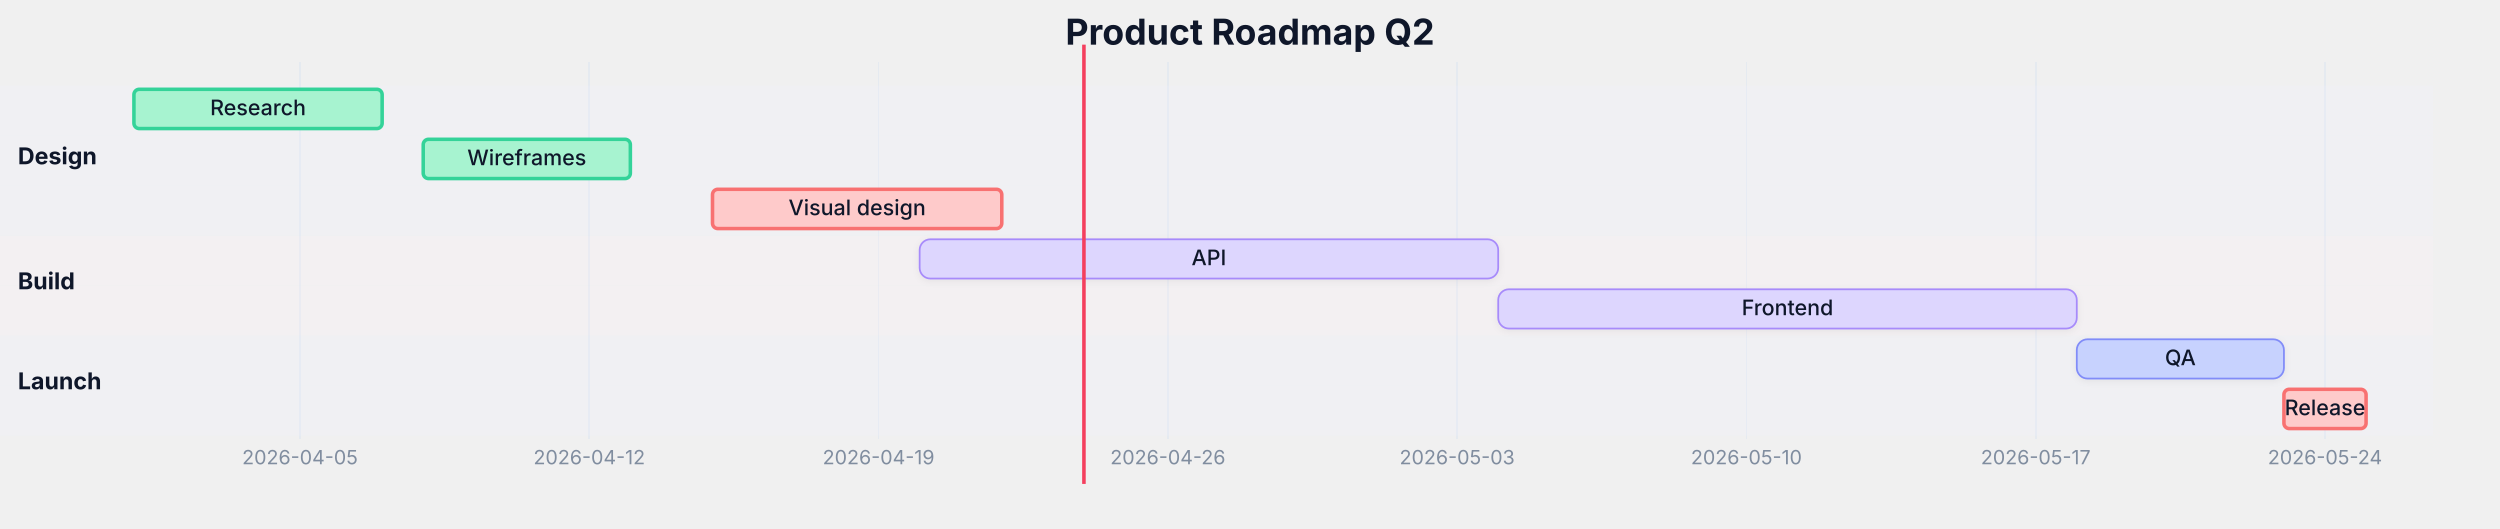
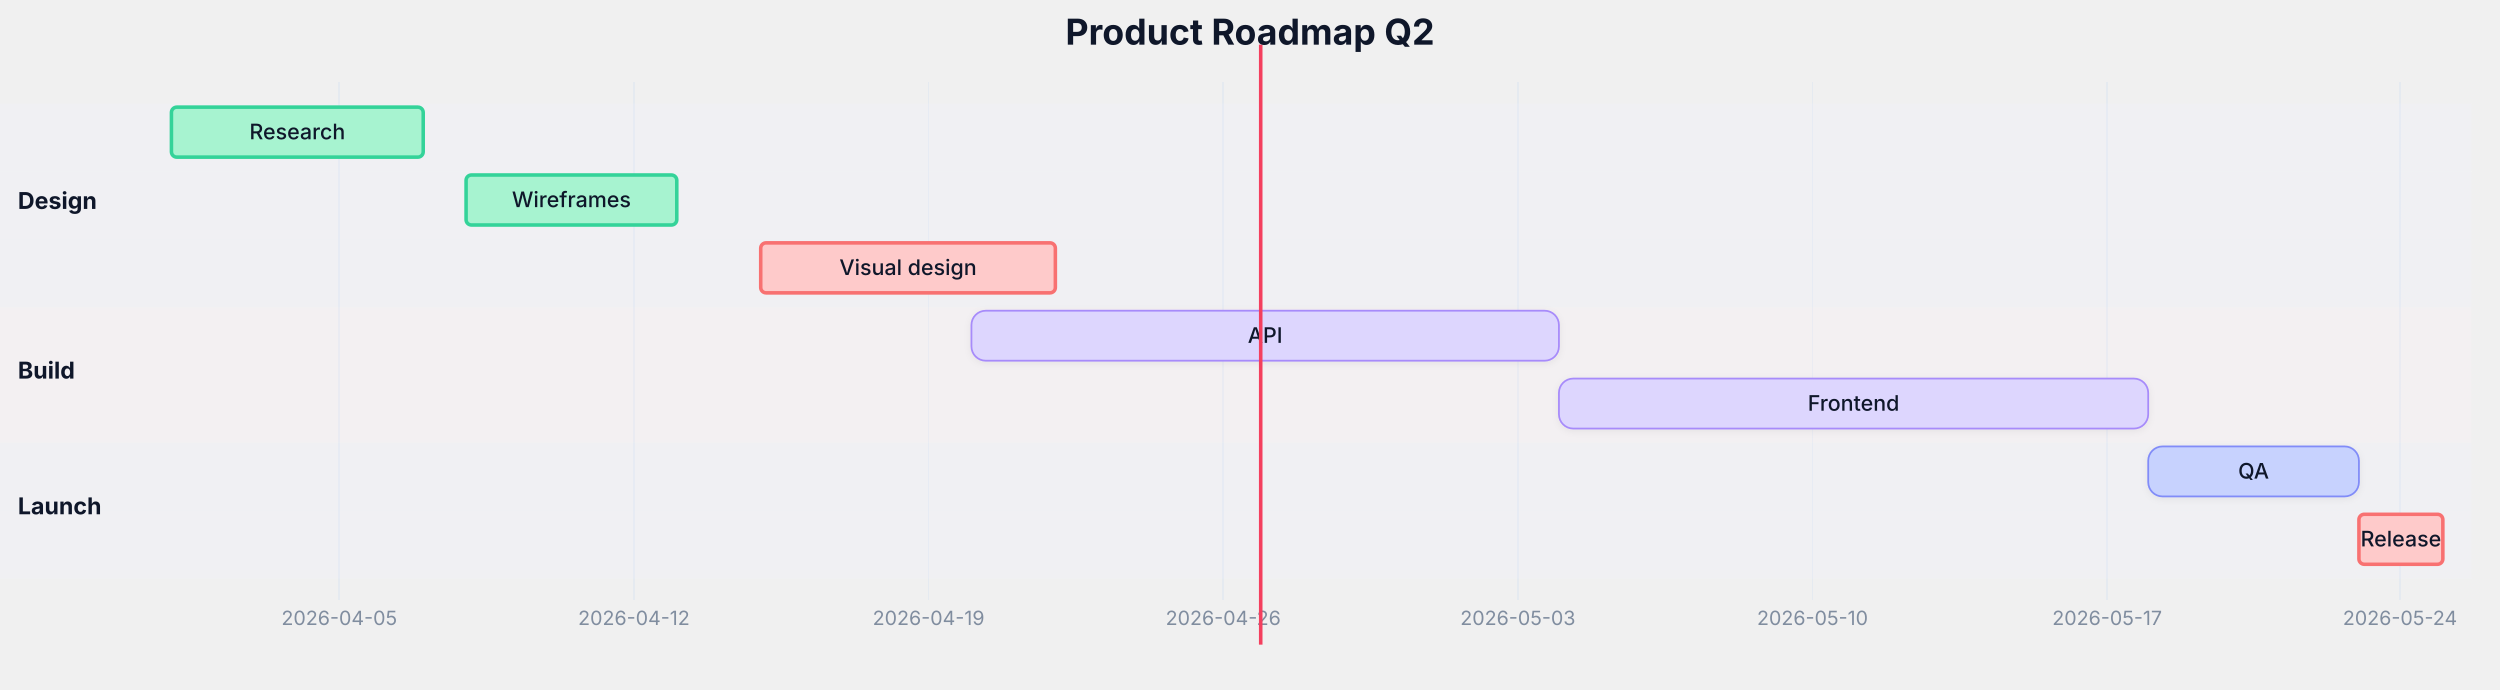
- <svg xmlns="http://www.w3.org/2000/svg" id="graph-pretty" width="1400" viewBox="0 0 1400 296" style="max-width: none;" role="graphics-document document" aria-roledescription="gantt" height="296">
+ <svg xmlns="http://www.w3.org/2000/svg" id="graph-pretty" width="1400" viewBox="0 0 1400 386" style="max-width: none;" role="graphics-document document" aria-roledescription="gantt" height="386">
  <style>#graph-pretty{font-family:"Inter",system-ui,-apple-system,"Segoe UI",Roboto,"Helvetica Neue",Arial,sans-serif;font-size:14px;fill:#1E293B;}@keyframes edge-animation-frame{from{stroke-dashoffset:0;}}@keyframes dash{to{stroke-dashoffset:0;}}#graph-pretty .edge-animation-slow{stroke-dasharray:9,5!important;stroke-dashoffset:900;animation:dash 50s linear infinite;stroke-linecap:round;}#graph-pretty .edge-animation-fast{stroke-dasharray:9,5!important;stroke-dashoffset:900;animation:dash 20s linear infinite;stroke-linecap:round;}#graph-pretty .error-icon{fill:#F0FDFA;}#graph-pretty .error-text{fill:#0f0205;stroke:#0f0205;}#graph-pretty .edge-thickness-normal{stroke-width:1px;}#graph-pretty .edge-thickness-thick{stroke-width:3.5px;}#graph-pretty .edge-pattern-solid{stroke-dasharray:0;}#graph-pretty .edge-thickness-invisible{stroke-width:0;fill:none;}#graph-pretty .edge-pattern-dashed{stroke-dasharray:3;}#graph-pretty .edge-pattern-dotted{stroke-dasharray:2;}#graph-pretty .marker{fill:#94A3B8;stroke:#94A3B8;}#graph-pretty .marker.cross{stroke:#94A3B8;}#graph-pretty svg{font-family:"Inter",system-ui,-apple-system,"Segoe UI",Roboto,"Helvetica Neue",Arial,sans-serif;font-size:14px;}#graph-pretty p{margin:0;}#graph-pretty .mermaid-main-font{font-family:"Inter",system-ui,-apple-system,"Segoe UI",Roboto,"Helvetica Neue",Arial,sans-serif;}#graph-pretty .exclude-range{fill:#F8FAFC;}#graph-pretty .section{stroke:none;opacity:0.2;}#graph-pretty .section0{fill:#FFFFFF;}#graph-pretty .section2{fill:#F1F5F9;}#graph-pretty .section1,#graph-pretty .section3{fill:#F8FAFC;opacity:0.2;}#graph-pretty .sectionTitle0{fill:#0F172A;}#graph-pretty .sectionTitle1{fill:#0F172A;}#graph-pretty .sectionTitle2{fill:#0F172A;}#graph-pretty .sectionTitle3{fill:#0F172A;}#graph-pretty .sectionTitle{text-anchor:start;font-family:"Inter",system-ui,-apple-system,"Segoe UI",Roboto,"Helvetica Neue",Arial,sans-serif;}#graph-pretty .grid .tick{stroke:#E2E8F0;opacity:0.8;shape-rendering:crispEdges;}#graph-pretty .grid .tick text{font-family:"Inter",system-ui,-apple-system,"Segoe UI",Roboto,"Helvetica Neue",Arial,sans-serif;fill:#1E293B;}#graph-pretty .grid path{stroke-width:0;}#graph-pretty .today{fill:none;stroke:#F43F5E;stroke-width:2px;}#graph-pretty .task{stroke-width:2;}#graph-pretty .taskText{text-anchor:middle;font-family:"Inter",system-ui,-apple-system,"Segoe UI",Roboto,"Helvetica Neue",Arial,sans-serif;}#graph-pretty .taskTextOutsideRight{fill:#0F172A;text-anchor:start;font-family:"Inter",system-ui,-apple-system,"Segoe UI",Roboto,"Helvetica Neue",Arial,sans-serif;}#graph-pretty .taskTextOutsideLeft{fill:#0F172A;text-anchor:end;}#graph-pretty .task.clickable{cursor:pointer;}#graph-pretty .taskText.clickable{cursor:pointer;fill:#4F46E5!important;font-weight:bold;}#graph-pretty .taskTextOutsideLeft.clickable{cursor:pointer;fill:#4F46E5!important;font-weight:bold;}#graph-pretty .taskTextOutsideRight.clickable{cursor:pointer;fill:#4F46E5!important;font-weight:bold;}#graph-pretty .taskText0,#graph-pretty .taskText1,#graph-pretty .taskText2,#graph-pretty .taskText3{fill:#0F172A;}#graph-pretty .task0,#graph-pretty .task1,#graph-pretty .task2,#graph-pretty .task3{fill:#C7D2FE;stroke:#818CF8;}#graph-pretty .taskTextOutside0,#graph-pretty .taskTextOutside2{fill:#334155;}#graph-pretty .taskTextOutside1,#graph-pretty .taskTextOutside3{fill:#334155;}#graph-pretty .active0,#graph-pretty .active1,#graph-pretty .active2,#graph-pretty .active3{fill:#A5B4FC;stroke:#6366F1;}#graph-pretty .activeText0,#graph-pretty .activeText1,#graph-pretty .activeText2,#graph-pretty .activeText3{fill:#0F172A!important;}#graph-pretty .done0,#graph-pretty .done1,#graph-pretty .done2,#graph-pretty .done3{stroke:#34D399;fill:#A7F3D0;stroke-width:2;}#graph-pretty .doneText0,#graph-pretty .doneText1,#graph-pretty .doneText2,#graph-pretty .doneText3{fill:#0F172A!important;}#graph-pretty .doneText0.taskTextOutsideLeft,#graph-pretty .doneText0.taskTextOutsideRight,#graph-pretty .doneText1.taskTextOutsideLeft,#graph-pretty .doneText1.taskTextOutsideRight,#graph-pretty .doneText2.taskTextOutsideLeft,#graph-pretty .doneText2.taskTextOutsideRight,#graph-pretty .doneText3.taskTextOutsideLeft,#graph-pretty .doneText3.taskTextOutsideRight{fill:#334155!important;}#graph-pretty .crit0,#graph-pretty .crit1,#graph-pretty .crit2,#graph-pretty .crit3{stroke:#F87171;fill:#FECACA;stroke-width:2;}#graph-pretty .activeCrit0,#graph-pretty .activeCrit1,#graph-pretty .activeCrit2,#graph-pretty .activeCrit3{stroke:#F87171;fill:#A5B4FC;stroke-width:2;}#graph-pretty .doneCrit0,#graph-pretty .doneCrit1,#graph-pretty .doneCrit2,#graph-pretty .doneCrit3{stroke:#F87171;fill:#A7F3D0;stroke-width:2;cursor:pointer;shape-rendering:crispEdges;}#graph-pretty .milestone{transform:rotate(45deg) scale(0.8,0.8);}#graph-pretty .milestoneText{font-style:italic;}#graph-pretty .doneCritText0,#graph-pretty .doneCritText1,#graph-pretty .doneCritText2,#graph-pretty .doneCritText3{fill:#0F172A!important;}#graph-pretty .doneCritText0.taskTextOutsideLeft,#graph-pretty .doneCritText0.taskTextOutsideRight,#graph-pretty .doneCritText1.taskTextOutsideLeft,#graph-pretty .doneCritText1.taskTextOutsideRight,#graph-pretty .doneCritText2.taskTextOutsideLeft,#graph-pretty .doneCritText2.taskTextOutsideRight,#graph-pretty .doneCritText3.taskTextOutsideLeft,#graph-pretty .doneCritText3.taskTextOutsideRight{fill:#334155!important;}#graph-pretty .vert{stroke:navy;}#graph-pretty .vertText{font-size:15px;text-anchor:middle;fill:navy!important;}#graph-pretty .activeCritText0,#graph-pretty .activeCritText1,#graph-pretty .activeCritText2,#graph-pretty .activeCritText3{fill:#0F172A!important;}#graph-pretty .titleText{text-anchor:middle;font-size:18px;fill:#0F172A;font-family:"Inter",system-ui,-apple-system,"Segoe UI",Roboto,"Helvetica Neue",Arial,sans-serif;}#graph-pretty .node .neo-node{stroke:#A5B4FC;}#graph-pretty [data-look="neo"].node rect,#graph-pretty [data-look="neo"].cluster rect,#graph-pretty [data-look="neo"].node polygon{stroke:url(#graph-pretty-gradient);filter:drop-shadow( 1px 2px 2px rgba(185,185,185,1));}#graph-pretty [data-look="neo"].node path{stroke:url(#graph-pretty-gradient);stroke-width:1px;}#graph-pretty [data-look="neo"].node .outer-path{filter:drop-shadow( 1px 2px 2px rgba(185,185,185,1));}#graph-pretty [data-look="neo"].node .neo-line path{stroke:#A5B4FC;filter:none;}#graph-pretty [data-look="neo"].node circle{stroke:url(#graph-pretty-gradient);filter:drop-shadow( 1px 2px 2px rgba(185,185,185,1));}#graph-pretty [data-look="neo"].node circle .state-start{fill:#000000;}#graph-pretty [data-look="neo"].icon-shape .icon{fill:url(#graph-pretty-gradient);filter:drop-shadow( 1px 2px 2px rgba(185,185,185,1));}#graph-pretty [data-look="neo"].icon-shape .icon-neo path{stroke:url(#graph-pretty-gradient);filter:drop-shadow( 1px 2px 2px rgba(185,185,185,1));}#graph-pretty :root{--mermaid-font-family:"Inter",system-ui,-apple-system,"Segoe UI",Roboto,"Helvetica Neue",Arial,sans-serif;}</style>
  <g />
-   <g class="grid" transform="translate(75, 246)" fill="none" font-size="10" font-family="sans-serif" text-anchor="middle">
-     <path class="domain" stroke="currentColor" d="M0,-211V0H1250V-211" />
-     <g class="tick" opacity="1" transform="translate(93,0)">
-       <line stroke="currentColor" y2="-211" />
+   <g class="grid" transform="translate(96, 336)" fill="none" font-size="10" font-family="sans-serif" text-anchor="middle">
+     <path class="domain" stroke="currentColor" d="M0,-290V0H1272V-290" />
+     <g class="tick" opacity="1" transform="translate(94,0)">
+       <line stroke="currentColor" y2="-290" />
      <text fill="#000" y="3" dy="1em" stroke="none" font-size="10" style="text-anchor: middle;">2026-04-05</text>
    </g>
-     <g class="tick" opacity="1" transform="translate(255,0)">
-       <line stroke="currentColor" y2="-211" />
+     <g class="tick" opacity="1" transform="translate(259,0)">
+       <line stroke="currentColor" y2="-290" />
      <text fill="#000" y="3" dy="1em" stroke="none" font-size="10" style="text-anchor: middle;">2026-04-12</text>
    </g>
-     <g class="tick" opacity="1" transform="translate(417,0)">
-       <line stroke="currentColor" y2="-211" />
+     <g class="tick" opacity="1" transform="translate(424,0)">
+       <line stroke="currentColor" y2="-290" />
      <text fill="#000" y="3" dy="1em" stroke="none" font-size="10" style="text-anchor: middle;">2026-04-19</text>
    </g>
-     <g class="tick" opacity="1" transform="translate(579,0)">
-       <line stroke="currentColor" y2="-211" />
+     <g class="tick" opacity="1" transform="translate(589,0)">
+       <line stroke="currentColor" y2="-290" />
      <text fill="#000" y="3" dy="1em" stroke="none" font-size="10" style="text-anchor: middle;">2026-04-26</text>
    </g>
-     <g class="tick" opacity="1" transform="translate(741,0)">
-       <line stroke="currentColor" y2="-211" />
+     <g class="tick" opacity="1" transform="translate(754,0)">
+       <line stroke="currentColor" y2="-290" />
      <text fill="#000" y="3" dy="1em" stroke="none" font-size="10" style="text-anchor: middle;">2026-05-03</text>
    </g>
-     <g class="tick" opacity="1" transform="translate(903,0)">
-       <line stroke="currentColor" y2="-211" />
+     <g class="tick" opacity="1" transform="translate(919,0)">
+       <line stroke="currentColor" y2="-290" />
      <text fill="#000" y="3" dy="1em" stroke="none" font-size="10" style="text-anchor: middle;">2026-05-10</text>
    </g>
-     <g class="tick" opacity="1" transform="translate(1065,0)">
-       <line stroke="currentColor" y2="-211" />
+     <g class="tick" opacity="1" transform="translate(1084,0)">
+       <line stroke="currentColor" y2="-290" />
      <text fill="#000" y="3" dy="1em" stroke="none" font-size="10" style="text-anchor: middle;">2026-05-17</text>
    </g>
-     <g class="tick" opacity="1" transform="translate(1227,0)">
-       <line stroke="currentColor" y2="-211" />
+     <g class="tick" opacity="1" transform="translate(1248,0)">
+       <line stroke="currentColor" y2="-290" />
      <text fill="#000" y="3" dy="1em" stroke="none" font-size="10" style="text-anchor: middle;">2026-05-24</text>
    </g>
  </g>
  <g>
-     <rect x="0" y="48" width="1362.5" height="28" class="section section0" />
-     <rect x="0" y="76" width="1362.5" height="28" class="section section0" />
-     <rect x="0" y="104" width="1362.5" height="28" class="section section0" />
-     <rect x="0" y="132" width="1362.5" height="28" class="section section1" />
-     <rect x="0" y="160" width="1362.5" height="28" class="section section1" />
-     <rect x="0" y="188" width="1362.5" height="28" class="section section2" />
-     <rect x="0" y="216" width="1362.5" height="28" class="section section2" />
+     <rect x="0" y="58" width="1384" height="38" class="section section0" />
+     <rect x="0" y="96" width="1384" height="38" class="section section0" />
+     <rect x="0" y="134" width="1384" height="38" class="section section0" />
+     <rect x="0" y="172" width="1384" height="38" class="section section1" />
+     <rect x="0" y="210" width="1384" height="38" class="section section1" />
+     <rect x="0" y="248" width="1384" height="38" class="section section2" />
+     <rect x="0" y="286" width="1384" height="38" class="section section2" />
  </g>
  <g>
-     <rect id="graph-pretty-des1" rx="3" ry="3" x="75" y="50" width="139" height="22" transform-origin="144.5px 61px" class="task done0" />
-     <rect id="graph-pretty-des2" rx="3" ry="3" x="237" y="78" width="116" height="22" transform-origin="295px 89px" class="task done0" />
-     <rect id="graph-pretty-des3" rx="3" ry="3" x="399" y="106" width="162" height="22" transform-origin="480px 117px" class="task active0" />
-     <rect id="graph-pretty-b1" rx="3" ry="3" x="515" y="134" width="324" height="22" transform-origin="677px 145px" class="task task1" />
-     <rect id="graph-pretty-b2" rx="3" ry="3" x="839" y="162" width="324" height="22" transform-origin="1001px 173px" class="task task1" />
-     <rect id="graph-pretty-l1" rx="3" ry="3" x="1163" y="190" width="116" height="22" transform-origin="1221px 201px" class="task task2" />
-     <rect id="graph-pretty-l2" rx="3" ry="3" x="1279" y="218" width="46" height="22" transform-origin="1302px 229px" class="task crit2" />
-     <text id="graph-pretty-des1-text" font-size="11" x="144.5" y="64.5" class="taskText taskText0  doneText0 width-48.59375">Research           </text>
-     <text id="graph-pretty-des2-text" font-size="11" x="295" y="92.5" class="taskText taskText0  doneText0 width-60.125">Wireframes         </text>
-     <text id="graph-pretty-des3-text" font-size="11" x="480" y="120.5" class="taskText taskText0 activeText0 width-69.375">Visual design      </text>
-     <text id="graph-pretty-b1-text" font-size="11" x="677" y="148.5" class="taskText taskText1  width-17.578125">API                </text>
-     <text id="graph-pretty-b2-text" font-size="11" x="1001" y="176.5" class="taskText taskText1  width-46.375">Frontend           </text>
-     <text id="graph-pretty-l1-text" font-size="11" x="1221" y="204.5" class="taskText taskText2  width-15.625">QA                 </text>
-     <text id="graph-pretty-l2-text" font-size="11" x="1302" y="232.5" class="taskText taskText2  critText2 width-40.921875">Release            </text>
+     <rect id="graph-pretty-des1" rx="3" ry="3" x="96" y="60" width="141" height="28" transform-origin="166.5px 74px" class="task done0" />
+     <rect id="graph-pretty-des2" rx="3" ry="3" x="261" y="98" width="118" height="28" transform-origin="320px 112px" class="task done0" />
+     <rect id="graph-pretty-des3" rx="3" ry="3" x="426" y="136" width="165" height="28" transform-origin="508.5px 150px" class="task active0" />
+     <rect id="graph-pretty-b1" rx="3" ry="3" x="544" y="174" width="329" height="28" transform-origin="708.5px 188px" class="task task1" />
+     <rect id="graph-pretty-b2" rx="3" ry="3" x="873" y="212" width="330" height="28" transform-origin="1038px 226px" class="task task1" />
+     <rect id="graph-pretty-l1" rx="3" ry="3" x="1203" y="250" width="118" height="28" transform-origin="1262px 264px" class="task task2" />
+     <rect id="graph-pretty-l2" rx="3" ry="3" x="1321" y="288" width="47" height="28" transform-origin="1344.5px 302px" class="task crit2" />
+     <text id="graph-pretty-des1-text" font-size="12" x="166.5" y="78" class="taskText taskText0  doneText0 width-53">Research           </text>
+     <text id="graph-pretty-des2-text" font-size="12" x="320" y="116" class="taskText taskText0  doneText0 width-65.5859375">Wireframes         </text>
+     <text id="graph-pretty-des3-text" font-size="12" x="508.5" y="154" class="taskText taskText0 activeText0 width-75.671875">Visual design      </text>
+     <text id="graph-pretty-b1-text" font-size="12" x="708.5" y="192" class="taskText taskText1  width-19.171875">API                </text>
+     <text id="graph-pretty-b2-text" font-size="12" x="1038" y="230" class="taskText taskText1  width-50.578125">Frontend           </text>
+     <text id="graph-pretty-l1-text" font-size="12" x="1262" y="268" class="taskText taskText2  width-17.046875">QA                 </text>
+     <text id="graph-pretty-l2-text" font-size="12" x="1344.5" y="306" class="taskText taskText2  critText2 width-44.6328125">Release            </text>
  </g>
  <g>
-     <text dy="0em" x="10" y="92" font-size="11" class="sectionTitle sectionTitle0">
+     <text dy="0em" x="10" y="117" font-size="13" class="sectionTitle sectionTitle0">
      <tspan alignment-baseline="central" x="10">Design</tspan>
    </text>
-     <text dy="0em" x="10" y="162" font-size="11" class="sectionTitle sectionTitle1">
+     <text dy="0em" x="10" y="212" font-size="13" class="sectionTitle sectionTitle1">
      <tspan alignment-baseline="central" x="10">Build</tspan>
    </text>
-     <text dy="0em" x="10" y="218" font-size="11" class="sectionTitle sectionTitle2">
+     <text dy="0em" x="10" y="288" font-size="13" class="sectionTitle sectionTitle2">
      <tspan alignment-baseline="central" x="10">Launch</tspan>
    </text>
  </g>
  <g class="today">
-     <line x1="607" x2="607" y1="25" y2="271" class="today" />
+     <line x1="706" x2="706" y1="25" y2="361" class="today" />
  </g>
  <text x="700" y="25" class="titleText">Product Roadmap Q2</text>
  <style>
  .mp-root svg { overflow: visible; }

  /* ノード: 柔らかい影 + 繊細な枠線 */
  .node rect,
  .node polygon,
  .node circle,
  .node ellipse,
  .node path {
    filter:
      drop-shadow(0 1px 2px rgba(15, 23, 42, 0.05))
      drop-shadow(0 6px 14px rgba(15, 23, 42, 0.06));
    stroke-width: 1.2px !important;
  }

  /* 四角ノードは角丸 */
-   .node rect { rx: 10; ry: 10; }
+   .node rect { rx: 12; ry: 12; }

  /* ===== flowchart: 形状ごとに色分け ===== */
  /* 長方形 → インディゴ */
  .flowchart g.node.default rect.basic.label-container {
    fill: #EEF2FF !important;
    stroke: #A5B4FC !important;
    stroke-width: 1.5px !important;
  }
  /* ひし形（判断） → 琥珀 */
  .flowchart g.node.default polygon.label-container {
    fill: #FEF3C7 !important;
    stroke: #FBBF24 !important;
    stroke-width: 1.5px !important;
  }
  /* 円柱/丸角（DB, パスで描画） → エメラルド */
  .flowchart g.node.default g.basic.label-container.outer-path path:nth-of-type(1),
  .flowchart g.node.default .basic.label-container.outer-path path:nth-of-type(1) {
    fill: #ECFDF5 !important;
  }
  .flowchart g.node.default g.basic.label-container.outer-path path:nth-of-type(2),
  .flowchart g.node.default .basic.label-container.outer-path path:nth-of-type(2) {
    stroke: #6EE7B7 !important;
    stroke-width: 1.5px !important;
  }
  /* サブグラフ（クラスタ） → ラベンダーがかった背景 */
  .flowchart g.cluster rect {
    fill: #F5F3FF !important;
    stroke: #C4B5FD !important;
    stroke-dasharray: 4 4 !important;
  }

  /* エッジ: 細めで上品に */
  .edgePath path.path,
  .flowchart-link {
    stroke-width: 1.5px !important;
    stroke-linecap: round !important;
    stroke-linejoin: round !important;
  }

  /* 矢印ヘッド */
  .arrowheadPath,
  marker path {
    stroke-width: 0 !important;
  }

  /* エッジラベル: 白ピル風 */
  .edgeLabel,
  .edgeLabel div,
  .edgeLabel span {
    background-color: rgba(255, 255, 255, 0.96) !important;
    color: #334155 !important;
    font-size: 12px !important;
  }
  .edgeLabel {
-     padding: 2px 8px !important;
+     padding: 4px 10px !important;
    border-radius: 999px !important;
    box-shadow: 0 1px 2px rgba(15, 23, 42, 0.06);
+     line-height: 1.2 !important;
  }

  /* クラスタ（サブグラフ） */
  .cluster rect {
-     rx: 14 !important;
-     ry: 14 !important;
+     rx: 18 !important;
+     ry: 18 !important;
    filter: drop-shadow(0 1px 2px rgba(15, 23, 42, 0.04));
    stroke-dasharray: 0 !important;
    stroke-width: 1px !important;
  }
  .cluster-label .nodeLabel,
  .cluster text {
    font-weight: 600 !important;
    fill: #0F172A !important;
    color: #0F172A !important;
  }

  /* ラベル類のフォント統一 */
  .nodeLabel,
  .edgeLabel,
  .cluster text,
  .actor,
  text.actor &gt; tspan,
  .messageText,
  .loopText,
  .noteText,
  .labelText,
  .sectionTitle,
  .titleText,
  .taskText,
  .grid text {
    font-family: "Inter", system-ui, sans-serif !important;
  }

  /* シーケンス図: アクターをインディゴのピルに */
  rect.actor,
  .actor {
    fill: #EEF2FF !important;
    stroke: #A5B4FC !important;
    stroke-width: 1.5px !important;
-     rx: 10 !important;
-     ry: 10 !important;
+     rx: 12 !important;
+     ry: 12 !important;
    filter: drop-shadow(0 2px 6px rgba(99, 102, 241, 0.14));
  }
  .actor-line {
    stroke: #C7D2FE !important;
    stroke-width: 1.5px !important;
    stroke-dasharray: 2 4 !important;
  }
  /* アクティベーション（呼び出し中の縦棒）をアクセント色に */
  rect.activation0, rect.activation1, rect.activation2 {
    fill: #E0E7FF !important;
    stroke: #818CF8 !important;
  }
  /* メッセージ矢印を少しだけコントラスト上げる */
  .messageLine0, .messageLine1, line.messageLine0, line.messageLine1, path.messageLine0, path.messageLine1 {
    stroke: #6366F1 !important;
    stroke-width: 1.5px !important;
  }
  /* ループ/オプト/alt ラベルボックス */
  rect.labelBox {
    fill: #EEF2FF !important;
    stroke: #A5B4FC !important;
    rx: 6 !important;
    ry: 6 !important;
  }

  /* ノートに軽い陰影 */
  .note, g.note rect {
    filter: drop-shadow(0 2px 6px rgba(234, 179, 8, 0.12));
-     rx: 8 !important;
-     ry: 8 !important;
+     rx: 10 !important;
+     ry: 10 !important;
+   }
+   .noteText, g.note text {
+     font-size: 13px !important;
+     font-weight: 500 !important;
  }

  /* ===== class diagram (mermaid v11: path 2 枚重ね構造) ===== */
  /* 1 枚目 path = 塗り、2 枚目 path = 手書き風アウトライン */
  .classDiagram g.node.default g.basic.label-container.outer-path path:nth-of-type(1) {
    fill: #E0E7FF !important;
  }
  .classDiagram g.node.default g.basic.label-container.outer-path path:nth-of-type(2) {
    stroke: #818CF8 !important;
    stroke-width: 1.8px !important;
  }
  .classDiagram g.node.default g.basic.label-container {
    filter: drop-shadow(0 2px 4px rgba(15, 23, 42, 0.06)) drop-shadow(0 12px 28px rgba(99, 102, 241, 0.20));
  }
  /* 区切り線もインディゴ系、すこし濃く */
  .classDiagram g.divider path {
    stroke: #A5B4FC !important;
    stroke-width: 1.4px !important;
  }
  /* タイトル（クラス名）をアクセントカラーに（幅計算済みのためサイズは据え置き） */
  .classDiagram g.label-group .nodeLabel p,
  .classDiagram g.label-group .nodeLabel span,
  .classDiagram g.label-group foreignObject div {
    color: #4338CA !important;
  }
  /* members / methods は本文色 */
  .classDiagram g.members-group .nodeLabel p,
  .classDiagram g.methods-group .nodeLabel p,
  .classDiagram g.members-group .nodeLabel span,
  .classDiagram g.methods-group .nodeLabel span {
    color: #1E293B !important;
  }
  /* relation エッジ */
  .classDiagram .relation {
    stroke: #94A3B8 !important;
    stroke-width: 1.3px !important;
    stroke-linecap: round !important;
  }

  /* ===== state diagram ===== */
  g.stateGroup rect,
  .node.statediagram-state rect,
  .node rect.state,
  rect.state,
  g.node.statediagram-state &gt; rect,
  .statediagram-state &gt; rect {
-     rx: 12 !important;
-     ry: 12 !important;
+     rx: 14 !important;
+     ry: 14 !important;
    fill: #EEF2FF !important;
    stroke: #C7D2FE !important;
    stroke-width: 1.2px !important;
    filter: drop-shadow(0 1px 2px rgba(15, 23, 42, 0.05)) drop-shadow(0 6px 14px rgba(99, 102, 241, 0.10));
  }
  g.stateGroup .title text,
  .stateLabel,
  .statediagram-state text,
  g.node.statediagram-state text {
    font-weight: 600 !important;
    fill: #1E293B !important;
    font-size: 14px !important;
  }
  /* 開始ノード: 濃いインディゴ + グロー */
  circle.start,
  .node circle.start,
  g.node.statediagram-state circle.start,
  g.statediagram-cluster circle.start,
  [id$="-start"] circle,
  g.node[id*="start"] &gt; circle {
    fill: #6366F1 !important;
    stroke: #FFFFFF !important;
    stroke-width: 3px !important;
    r: 10 !important;
    filter: drop-shadow(0 2px 6px rgba(99, 102, 241, 0.45));
  }
  /* 終了ノード: 二重丸、濃い外枠 */
  circle.end,
  .node circle.end,
  [id$="-end"] circle,
  g.node[id*="end"] &gt; circle {
    fill: #FFFFFF !important;
    stroke: #475569 !important;
    stroke-width: 2px !important;
  }
  circle.end-inner,
  g.node[id*="end"] circle.end-inner {
    fill: #475569 !important;
  }
  .transition,
  .edgePath .path.transition,
  path.transition {
    stroke: #64748B !important;
    stroke-width: 1.4px !important;
    stroke-linecap: round !important;
    opacity: 0.9 !important;
  }
  /* トランジション矢印とラベル */
  .statediagram .edgeLabel {
    background-color: rgba(255, 255, 255, 0.96) !important;
  }

  /* ===== ER diagram (mermaid v11: outer-path + row-rect) ===== */
  /* エンティティ外枠: 塗り＋手書き風アウトラインの 2 枚構造 */
  .erDiagram g.node.default g.outer-path path:nth-of-type(1) {
    fill: #EEF2FF !important;
  }
  .erDiagram g.node.default g.outer-path path:nth-of-type(2) {
    stroke: #C7D2FE !important;
    stroke-width: 1.3px !important;
  }
  .erDiagram g.node.default g.outer-path {
    filter: drop-shadow(0 1px 2px rgba(15, 23, 42, 0.05)) drop-shadow(0 8px 20px rgba(99, 102, 241, 0.12));
  }
  /* 属性行: 白と slate-50 の交互塗り */
  .erDiagram g.row-rect-odd path:nth-of-type(1) {
    fill: #FFFFFF !important;
  }
  .erDiagram g.row-rect-even path:nth-of-type(1) {
    fill: #F8FAFC !important;
  }
  .erDiagram g.row-rect-odd path:nth-of-type(2),
  .erDiagram g.row-rect-even path:nth-of-type(2) {
    stroke: #E2E8F0 !important;
    stroke-width: 1px !important;
  }
  /* エンティティ名: 幅計算済みのため色のみ上書き */
  .erDiagram g.label.name .nodeLabel p,
  .erDiagram g.label.name .nodeLabel span,
  .erDiagram g.label.name foreignObject div {
    color: #4338CA !important;
    font-weight: 700 !important;
  }
  /* 属性テキスト */
  .erDiagram g.label.attribute-type .nodeLabel p,
  .erDiagram g.label.attribute-name .nodeLabel p,
  .erDiagram g.label.attribute-comment .nodeLabel p {
    color: #334155 !important;
  }
  .erDiagram g.label.attribute-keys .nodeLabel p {
    color: #6366F1 !important;
    font-weight: 600 !important;
  }
  /* リレーション線 */
  .erDiagram .relationshipLine {
    stroke: #94A3B8 !important;
    stroke-width: 1.3px !important;
  }

  /* ===== quadrant ===== */
  .quadrant-external-border-rect {
    rx: 10 !important;
    ry: 10 !important;
    stroke-width: 1.2px !important;
    filter: drop-shadow(0 2px 8px rgba(15, 23, 42, 0.06));
  }
  .quadrant-title {
    font-weight: 700 !important;
    font-size: 18px !important;
    fill: #0F172A !important;
  }
  .quadrant-point text,
  text.quadrant-point-text {
    font-weight: 500 !important;
    fill: #0F172A !important;
  }
  circle.quadrant-point,
  .quadrant-point circle {
    r: 7 !important;
    fill: #6366F1 !important;
    stroke: #FFFFFF !important;
    stroke-width: 2.5px !important;
    filter: drop-shadow(0 2px 4px rgba(99, 102, 241, 0.35));
  }

  /* ===== pie (洗練された Chart.js 風) ===== */
  g[id^="pie"] .pieCircle,
  .pieCircle {
    stroke: #FFFFFF !important;
    stroke-width: 4px !important;
    stroke-linejoin: round !important;
    filter:
      drop-shadow(0 1px 2px rgba(15, 23, 42, 0.04))
      drop-shadow(0 14px 32px rgba(15, 23, 42, 0.10));
  }
  .pieOuterCircle {
    stroke: transparent !important;
    fill: transparent !important;
  }
  .pieTitleText {
    font-weight: 700 !important;
    font-size: 20px !important;
    fill: #0F172A !important;
    letter-spacing: -0.2px !important;
  }
  text.slice {
    font-weight: 700 !important;
    font-size: 14px !important;
    fill: #FFFFFF !important;
    paint-order: stroke;
    stroke: rgba(15, 23, 42, 0.35);
    stroke-width: 0.5px;
    letter-spacing: -0.2px !important;
  }
  /* 凡例を丸いドット風に */
  .legend rect {
-     rx: 10 !important;
-     ry: 10 !important;
+     rx: 6 !important;
+     ry: 6 !important;
    stroke: transparent !important;
-     width: 10 !important;
-     height: 10 !important;
+     width: 12 !important;
+     height: 12 !important;
    filter: drop-shadow(0 1px 1px rgba(15, 23, 42, 0.12));
  }
  .legend text, text.legend {
    font-size: 13px !important;
    fill: #1E293B !important;
    font-weight: 500 !important;
    letter-spacing: 0.1px !important;
  }

  /* ===== mindmap ===== */
  .mindmap-node &gt; rect,
  .mindmap-node &gt; circle,
  .mindmap-node &gt; ellipse,
  .mindmap-node &gt; polygon,
  .mindmap-node &gt; path {
    stroke-width: 0 !important;
    filter:
      drop-shadow(0 1px 2px rgba(15, 23, 42, 0.06))
      drop-shadow(0 8px 20px rgba(15, 23, 42, 0.08));
  }
  .mindmap-node [class^="node-line"] {
    stroke-width: 2px !important;
    stroke-linecap: round !important;
    opacity: 0.35 !important;
  }
  /* エッジ（ブランチの線）を色とトーンで統一 */
  g.edge path,
  .edge path,
  .section-edge-0, .section-edge-1, .section-edge-2, .section-edge-3,
  .section-edge-4, .section-edge-5, .section-edge-6, .section-edge-7 {
    stroke-width: 1.4px !important;
    stroke-linecap: round !important;
    opacity: 0.7 !important;
  }
  /* ルートノードを際立たせる */
  g.mindmap-node.section-root circle,
  g.mindmap-node.section-root rect,
  g.mindmap-node.section-root ellipse,
  g.mindmap-node.section--1 circle,
  g.mindmap-node.section--1 rect {
    fill: #6366F1 !important;
    filter: drop-shadow(0 6px 18px rgba(99, 102, 241, 0.35));
  }
  g.mindmap-node text,
  g.mindmap-node .nodeLabel,
  g.mindmap-node .nodeLabel span {
    font-weight: 500 !important;
    color: #FFFFFF !important;
    fill: #FFFFFF !important;
  }

  /* ===== timeline ===== */
  .timeline-node rect,
  g.timeline-node &gt; rect,
  g.timeline-node foreignObject {
    filter: drop-shadow(0 3px 10px rgba(15, 23, 42, 0.10));
  }
  .timeline-node .node-bkg,
  g.timeline-node rect {
-     rx: 12 !important;
-     ry: 12 !important;
+     rx: 14 !important;
+     ry: 14 !important;
    stroke-width: 0 !important;
  }
  .timeline-node text,
  .timeline-node .nodeLabel,
  .timeline-node .nodeLabel span,
  g.timeline-node text,
  g.timeline-node .nodeLabel,
  g.timeline-node .nodeLabel span,
  g.timeline-node foreignObject div,
  g.timeline-node foreignObject span {
    font-weight: 600 !important;
    color: #FFFFFF !important;
    fill: #FFFFFF !important;
    font-size: 14px !important;
    letter-spacing: 0.2px !important;
  }
  /* タイムラインの縦接続線: 視認できる濃さにする */
  .lineWrapper line,
  [class^="node-line"] {
    stroke: #64748B !important;
    stroke-width: 1.3px !important;
    stroke-dasharray: 3 3 !important;
    stroke-linecap: round !important;
    opacity: 0.85 !important;
  }
  .sectionTitle {
    font-weight: 700 !important;
    font-size: 15px !important;
    fill: #0F172A !important;
  }
  .titleText {
    font-weight: 700 !important;
    font-size: 20px !important;
    fill: #0F172A !important;
  }
  /* タイムライン軸線 */
  line.timeline-path,
  #arrowhead path {
    stroke: #94A3B8 !important;
    fill: #94A3B8 !important;
    stroke-width: 1.5px !important;
  }

  /* ===== journey (モダンなフラット + 立体感) ===== */
  .task-line,
  .actor-line {
    opacity: 0.85 !important;
    stroke: #64748B !important;
    stroke-dasharray: 3 3 !important;
    stroke-width: 1.2px !important;
    stroke-linecap: round !important;
  }
  .task rect,
  g.task &gt; rect {
-     rx: 14 !important;
-     ry: 14 !important;
+     rx: 16 !important;
+     ry: 16 !important;
    filter:
      drop-shadow(0 1px 2px rgba(15, 23, 42, 0.04))
      drop-shadow(0 10px 24px rgba(15, 23, 42, 0.08));
    stroke-width: 0 !important;
  }
  .task-type-0 text,
  .task text {
    font-weight: 600 !important;
    font-size: 14px !important;
    fill: #0F172A !important;
    letter-spacing: -0.1px !important;
  }
  /* 顔バッジ: ビビッドな amber-400 ソリッド + 深めの影で立体感 */
  circle.face,
  .face {
    fill: #FBBF24 !important;
    stroke: none !important;
    r: 18 !important;
    filter:
      drop-shadow(0 2px 4px rgba(217, 119, 6, 0.25))
      drop-shadow(0 8px 16px rgba(217, 119, 6, 0.20));
  }
  .mouth {
    stroke: #78350F !important;
    stroke-width: 2.2px !important;
    stroke-linecap: round !important;
    fill: transparent !important;
  }
  .eyes {
    fill: #78350F !important;
    stroke: none !important;
  }
  /* アクター（凡例）ドット: 統一パレットで上品に */
  circle.actor-0 { fill: #818CF8 !important; }
  circle.actor-1 { fill: #34D399 !important; }
  circle.actor-2 { fill: #F472B6 !important; }
  circle.actor-3 { fill: #FBBF24 !important; }
  circle.actor-4 { fill: #60A5FA !important; }
  circle.actor-5 { fill: #A78BFA !important; }
  circle.actor-0, circle.actor-1, circle.actor-2,
  circle.actor-3, circle.actor-4, circle.actor-5 {
    stroke: #FFFFFF !important;
    stroke-width: 2px !important;
    filter: drop-shadow(0 2px 4px rgba(15, 23, 42, 0.14));
  }
  .legend text {
    font-weight: 500 !important;
    font-size: 13px !important;
    fill: #1E293B !important;
    letter-spacing: 0.1px !important;
  }
  /* セクションバーはやや濃く、タスクは淡く。立体感を出す */
  .section-type-0 { fill: #C7D2FE !important; }
  .section-type-1 { fill: #DDD6FE !important; }
  .section-type-2 { fill: #FBCFE8 !important; }
  .section-type-3 { fill: #FDE68A !important; }
  .section-type-4 { fill: #A7F3D0 !important; }
  .section-type-5 { fill: #A5F3FC !important; }
  .task-type-0 { fill: #EEF2FF !important; }
  .task-type-1 { fill: #F5F3FF !important; }
  .task-type-2 { fill: #FDF2F8 !important; }
  .task-type-3 { fill: #FFFBEB !important; }
  .task-type-4 { fill: #ECFDF5 !important; }
  .task-type-5 { fill: #ECFEFF !important; }
  g[class*="section-type"] &gt; rect,
  .section-type-0, .section-type-1, .section-type-2,
  .section-type-3, .section-type-4, .section-type-5 {
    stroke-width: 0 !important;
  }
  .journey-section text {
    font-weight: 700 !important;
    font-size: 15px !important;
    fill: #0F172A !important;
    letter-spacing: -0.1px !important;
  }

  /* ===== gantt ===== */
  /* 背景のグレーを消し、セクションごとに淡いパステル帯を敷く */
  .mermaid &gt; svg &gt; g &gt; rect:first-child,
  rect.background,
  rect.sectionBar {
    fill: #FFFFFF !important;
    stroke: transparent !important;
  }
  rect.section0, rect.section2,
  g.section0 rect.section, g.section2 rect.section {
    fill: #EEF2FF !important;
  }
  rect.section1, rect.section3,
  g.section1 rect.section, g.section3 rect.section {
    fill: #FDF2F8 !important;
  }
  .grid .tick line {
    stroke: #E2E8F0 !important;
    stroke-dasharray: 2 3 !important;
  }
  .grid path { stroke: transparent !important; }
  .grid text {
    fill: #64748B !important;
    font-size: 11px !important;
  }
  /* タスクバー: ソフトなパステルに */
  .task0, .task2 { fill: #C7D2FE !important; stroke: #818CF8 !important; }
  .task1, .task3 { fill: #DDD6FE !important; stroke: #A78BFA !important; }
  .task-type-0, .task-type-1, .task-type-2, .task-type-3,
  rect.task0, rect.task1, rect.task2, rect.task3 {
    stroke-width: 1px !important;
-     rx: 6 !important;
-     ry: 6 !important;
+     rx: 8 !important;
+     ry: 8 !important;
    filter: drop-shadow(0 1px 2px rgba(15, 23, 42, 0.06));
  }
  .done0, .done1, .done2, .done3 {
    fill: #A7F3D0 !important;
    stroke: #34D399 !important;
  }
  .crit0, .crit1, .crit2, .crit3,
  .active0, .active1, .active2, .active3 {
    fill: #FECACA !important;
    stroke: #F87171 !important;
  }
  .taskText, .taskTextOutsideRight, .taskTextOutsideLeft {
    font-size: 12px !important;
    font-weight: 500 !important;
    fill: #0F172A !important;
  }
  .sectionTitle0, .sectionTitle1, .sectionTitle2, .sectionTitle3,
  text.sectionTitle {
    font-weight: 700 !important;
    font-size: 13px !important;
    fill: #0F172A !important;
  }
  line.today {
    stroke: #F43F5E !important;
    stroke-width: 2px !important;
    stroke-dasharray: 4 4 !important;
  }

  /* ===== gitgraph ===== */
  .branch-label rect, .commit-label rect, .tag-label rect {
    rx: 8 !important;
    ry: 8 !important;
    stroke-width: 0 !important;
    filter: drop-shadow(0 1px 2px rgba(15, 23, 42, 0.08));
  }
  .branch-label text {
    font-weight: 600 !important;
    fill: #FFFFFF !important;
  }
  .tag-label text {
    font-weight: 600 !important;
    font-size: 12px !important;
  }
  .commit-label text {
    font-size: 11px !important;
    fill: #334155 !important;
  }
  /* ブランチ線を立体的に */
  .branch0, .branch1, .branch2, .branch3,
  .branch4, .branch5, .branch6, .branch7 {
    stroke-width: 4px !important;
    stroke-linecap: round !important;
  }
  /* コミット点 */
  circle.commit, .commit {
    stroke-width: 3px !important;
    stroke: #FFFFFF !important;
  }
</style>
</svg>
